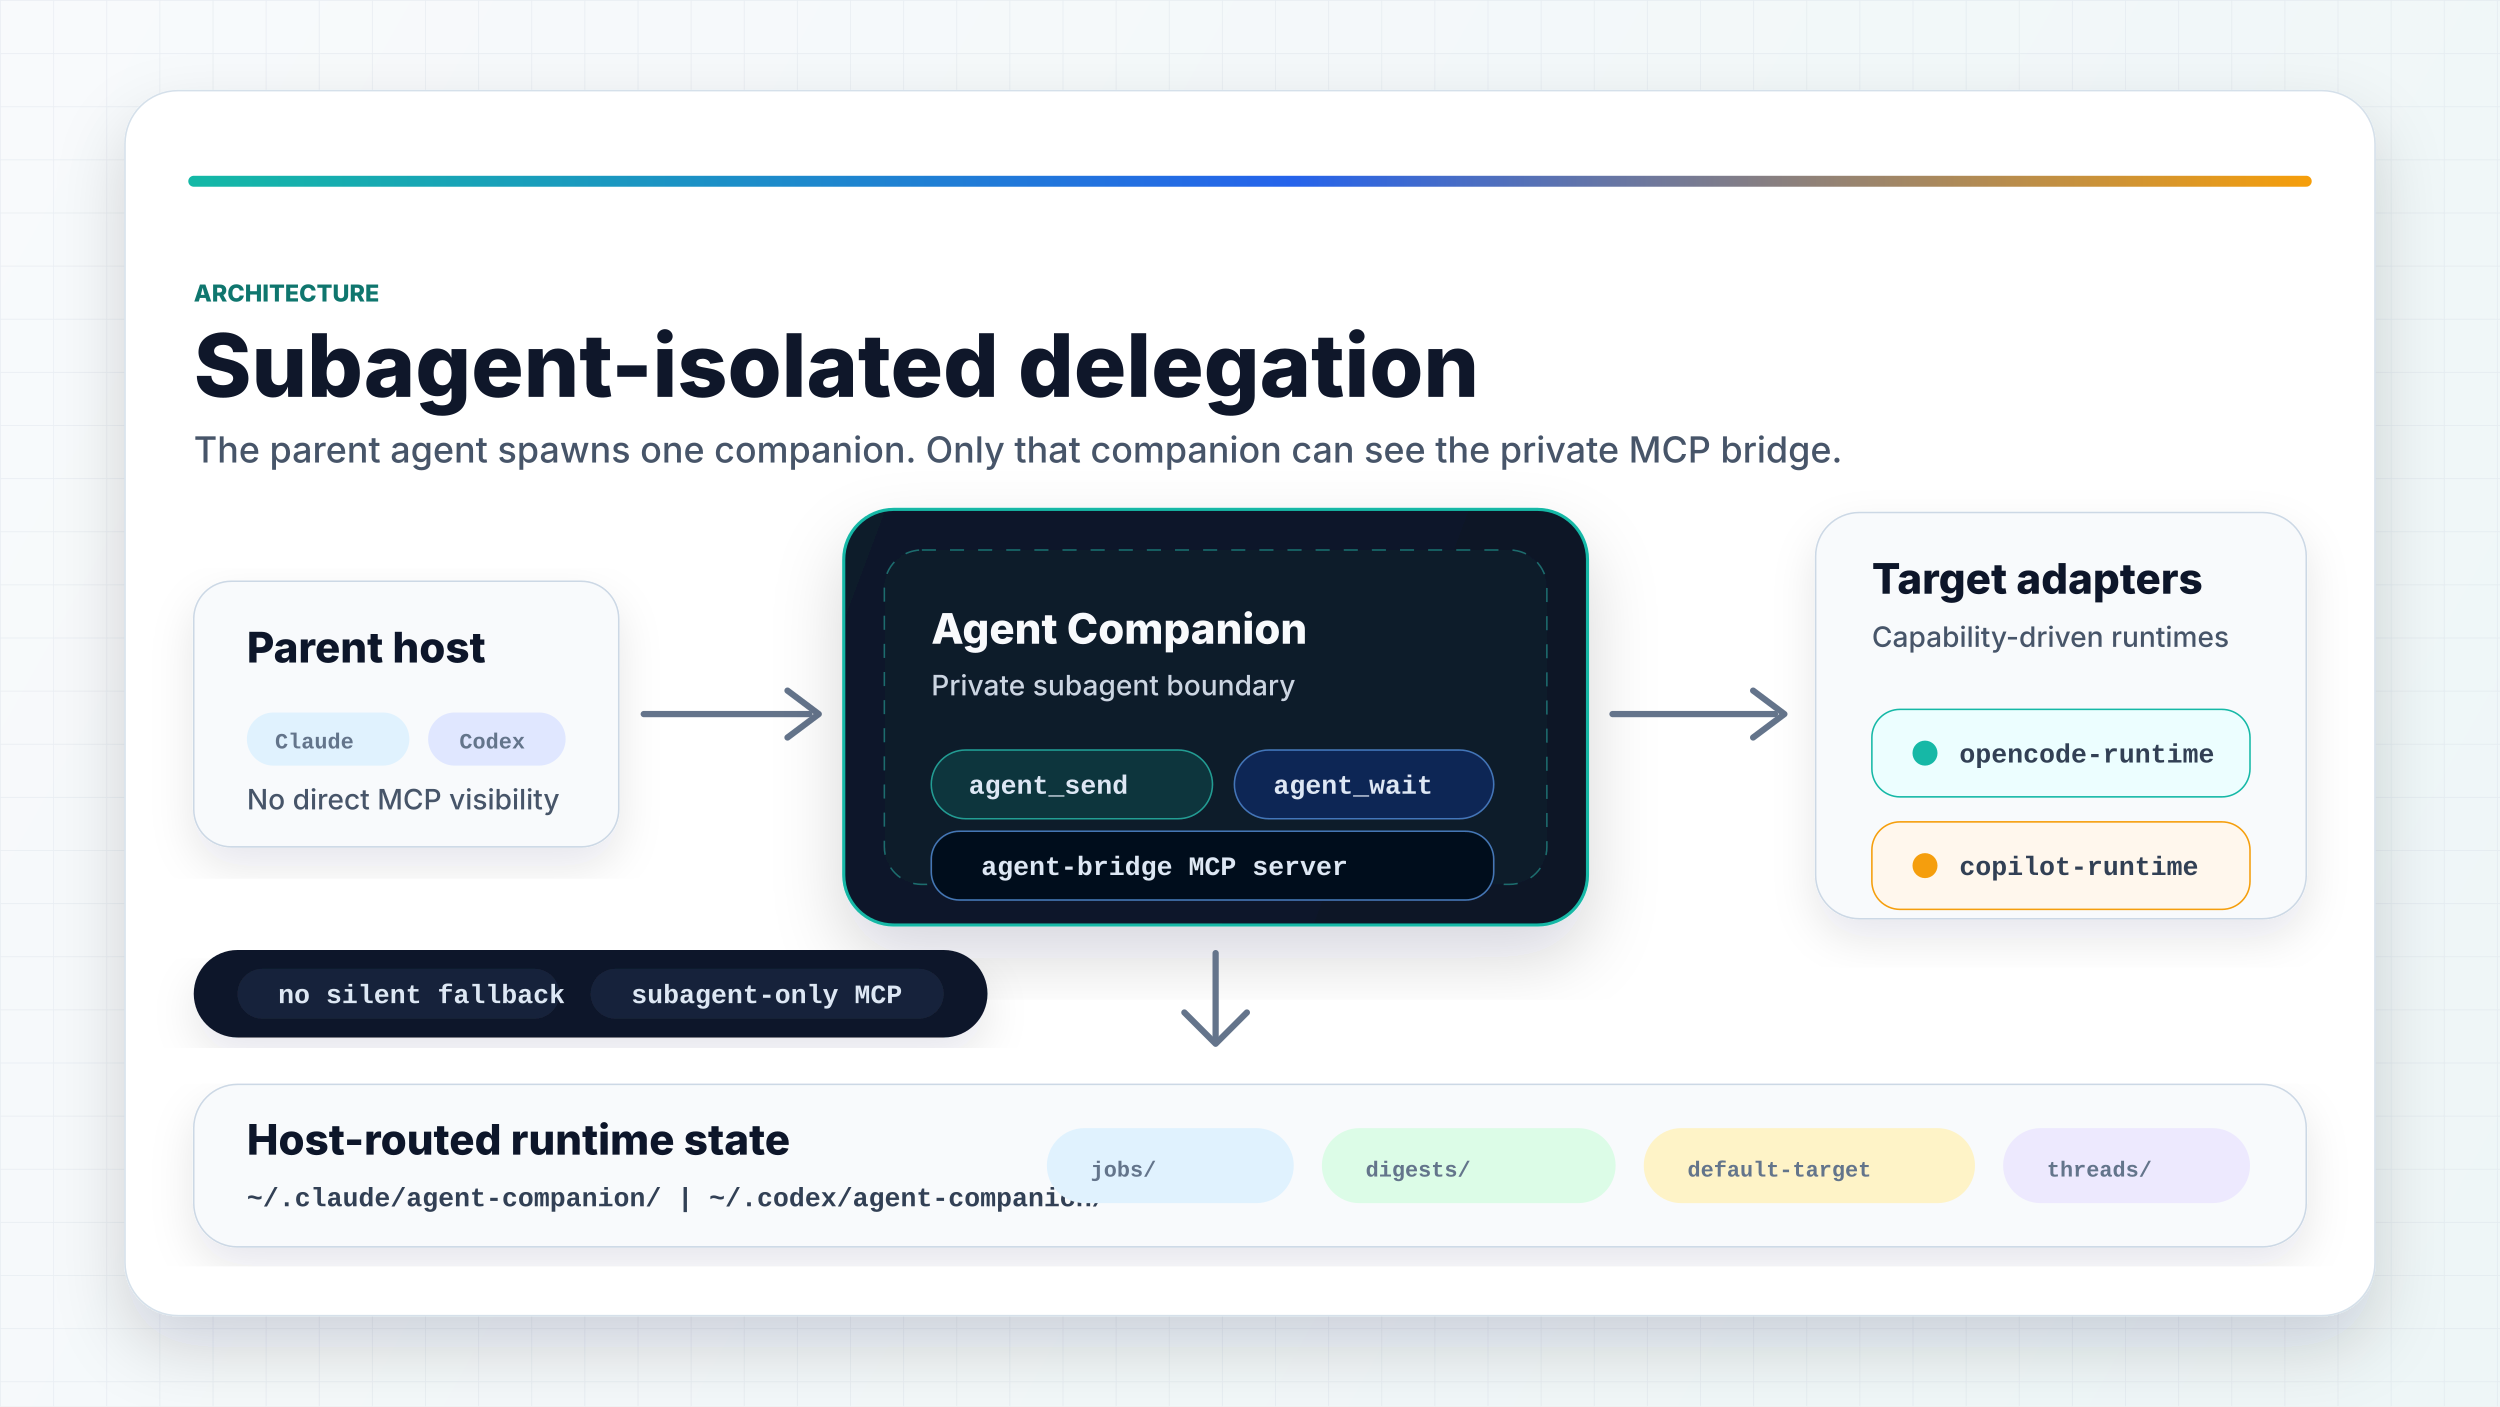
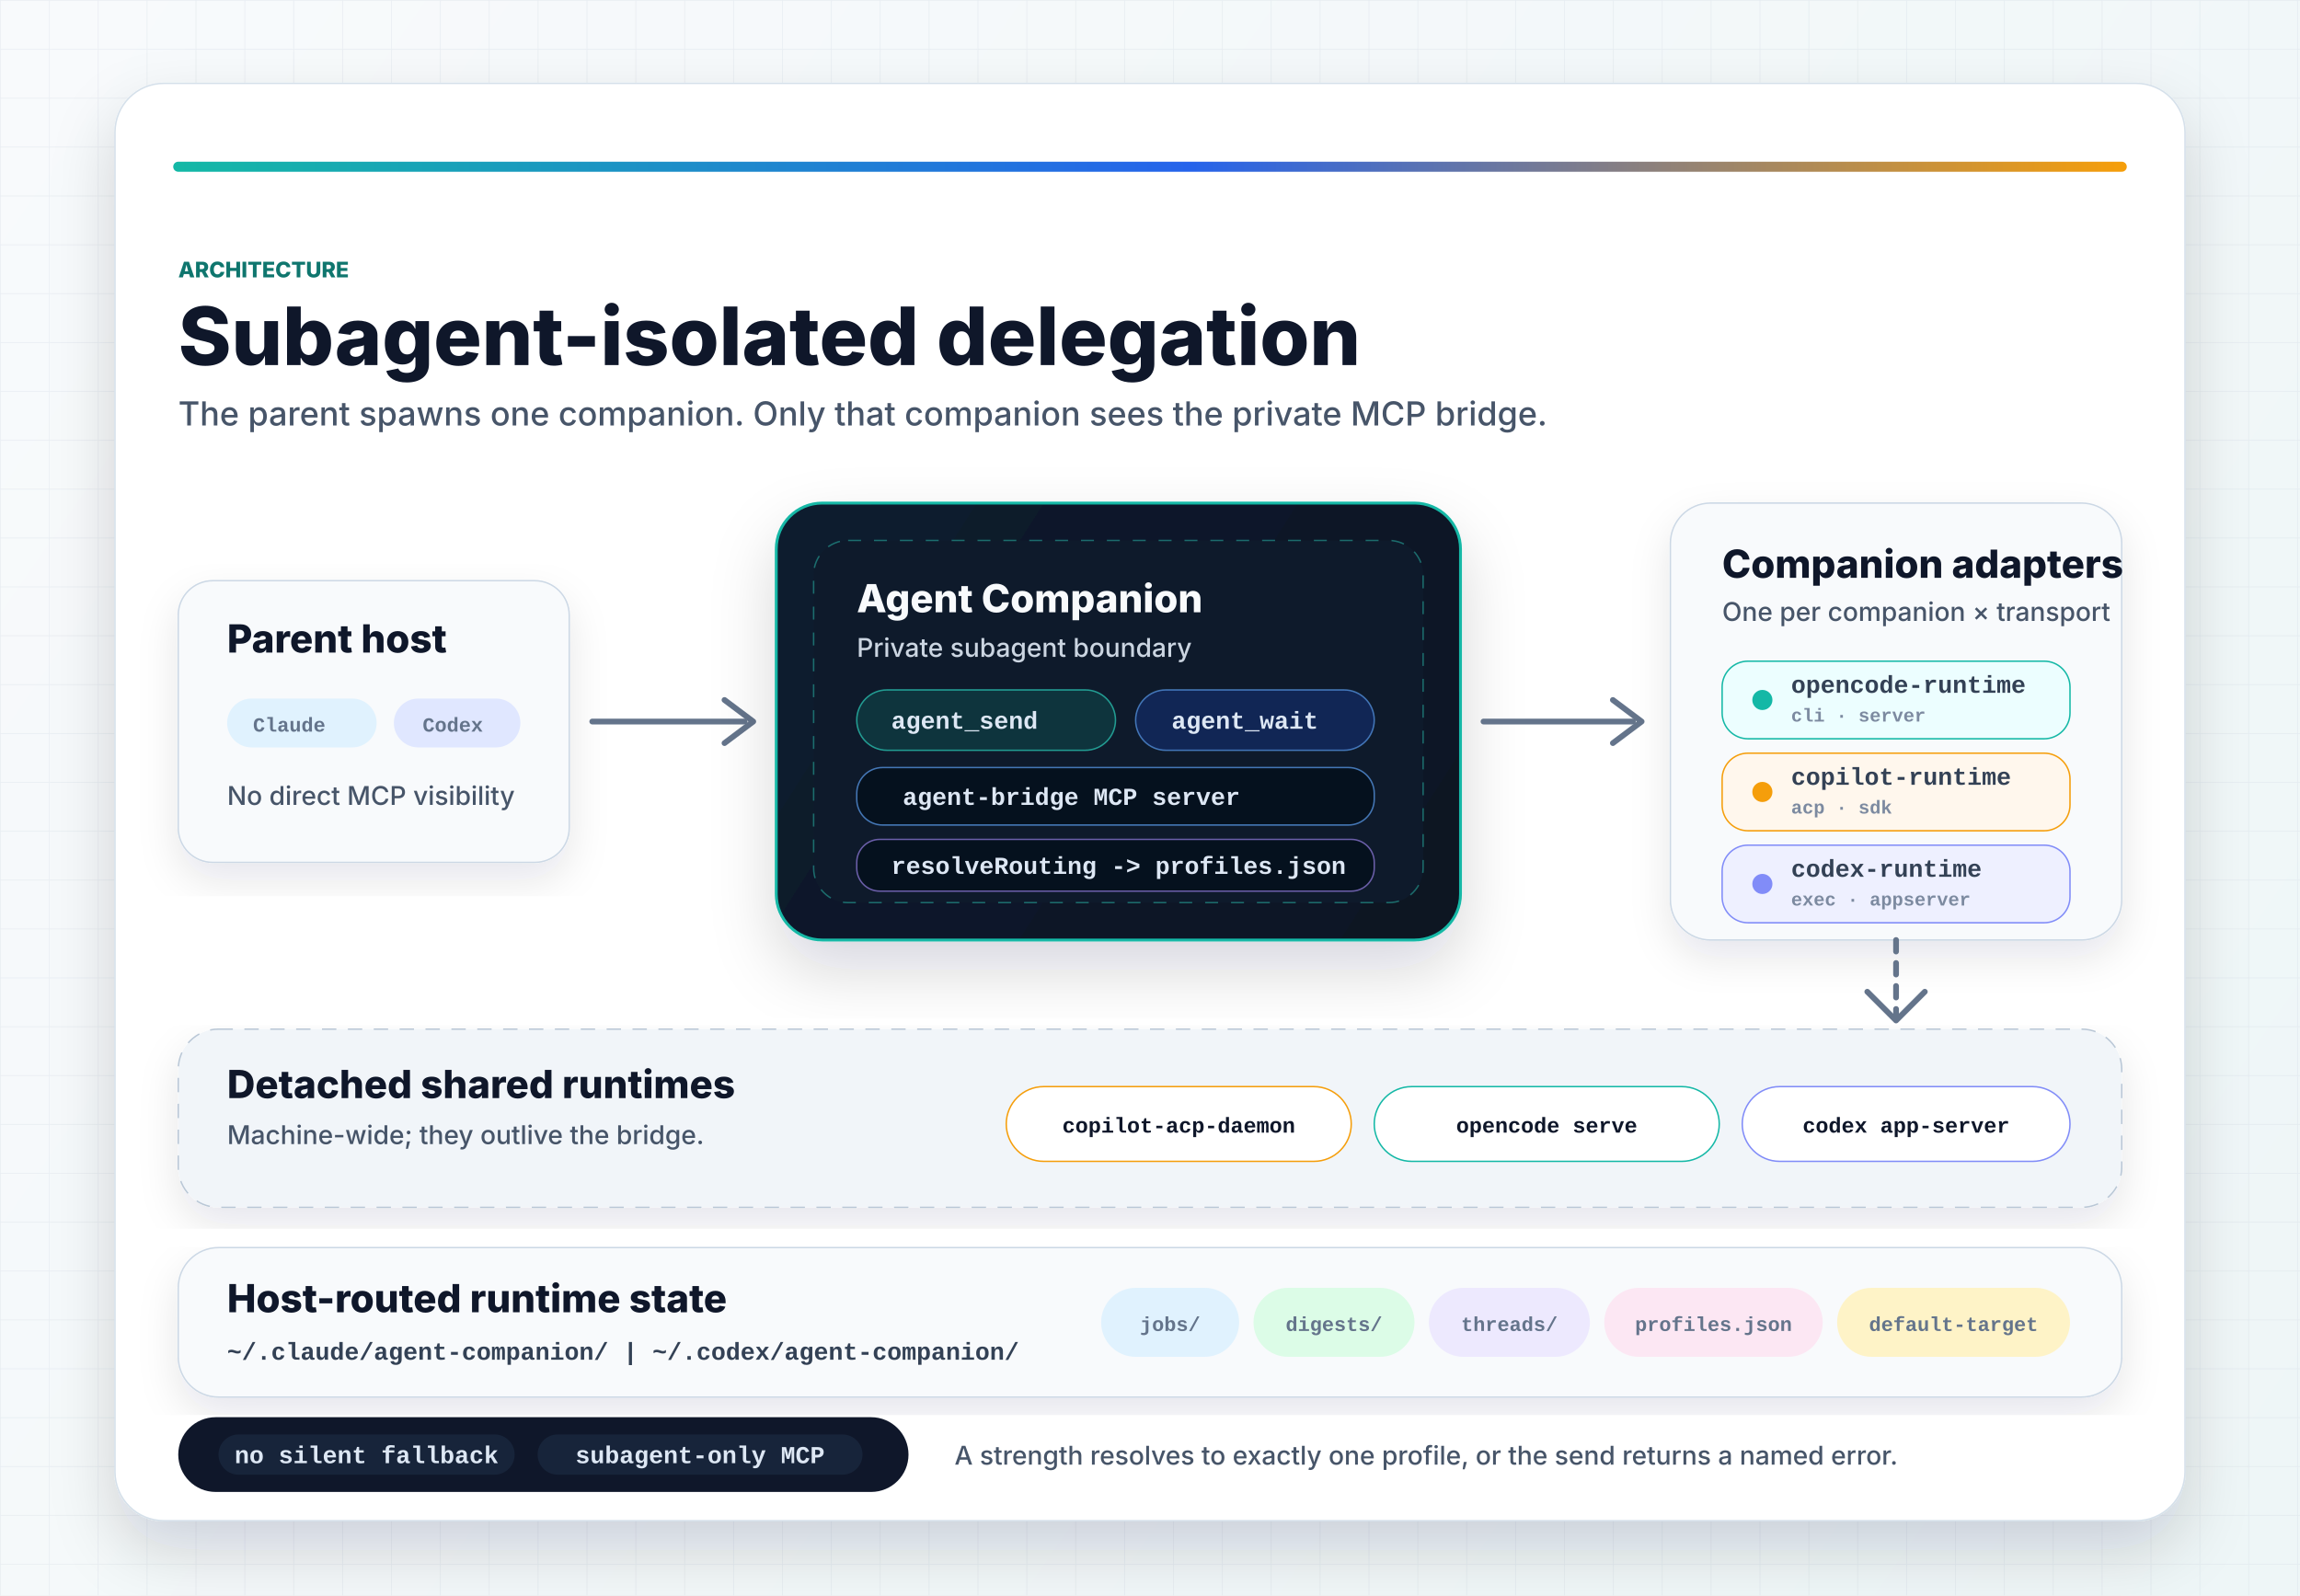
- <svg xmlns="http://www.w3.org/2000/svg" width="3200" height="1800" viewBox="0 0 1600 900" fill="none" role="img" aria-labelledby="title desc">
+ <svg xmlns="http://www.w3.org/2000/svg" width="3200" height="2220" viewBox="0 0 1600 1110" fill="none" role="img" aria-labelledby="title desc">
  <defs>
-     <linearGradient id="page" x1="0" y1="0" x2="1600" y2="900" gradientUnits="userSpaceOnUse">
+     <linearGradient id="page" x1="0" y1="0" x2="1600" y2="1110" gradientUnits="userSpaceOnUse">
      <stop offset="0" stop-color="#F8FAFC" />
      <stop offset="1" stop-color="#EEF6F7" />
    </linearGradient>
    <linearGradient id="brand" x1="124" y1="116" x2="1476" y2="116" gradientUnits="userSpaceOnUse">
      <stop offset="0" stop-color="#14B8A6" />
      <stop offset="0.52" stop-color="#2563EB" />
      <stop offset="1" stop-color="#F59E0B" />
    </linearGradient>
-     <linearGradient id="darkPanel" x1="183" y1="301" x2="1424" y2="766" gradientUnits="userSpaceOnUse">
+     <linearGradient id="darkPanel" x1="540" y1="350" x2="1016" y2="654" gradientUnits="userSpaceOnUse">
      <stop offset="0" stop-color="#101C2F" />
      <stop offset="1" stop-color="#0B1323" />
    </linearGradient>
    <filter id="shadow" x="-12%" y="-18%" width="124%" height="136%" color-interpolation-filters="sRGB">
      <feDropShadow dx="0" dy="20" stdDeviation="22" flood-color="#0F172A" flood-opacity="0.16" />
    </filter>
    <filter id="softShadow" x="-10%" y="-12%" width="120%" height="124%" color-interpolation-filters="sRGB">
      <feDropShadow dx="0" dy="12" stdDeviation="14" flood-color="#0F172A" flood-opacity="0.10" />
    </filter>
    <pattern id="grid" width="34" height="34" patternUnits="userSpaceOnUse">
      <path d="M34 0H0V34" stroke="#CBD5E1" stroke-opacity="0.33" stroke-width="1" />
    </pattern>
    <style>
      .sans { font-family: Inter, ui-sans-serif, system-ui, -apple-system, BlinkMacSystemFont, "Segoe UI", sans-serif; }
      .mono { font-family: ui-monospace, SFMono-Regular, Menlo, Consolas, "Liberation Mono", monospace; }
      .title { font-size: 56px; font-weight: 780; fill: #0F172A; }
      .subtitle { font-size: 23px; font-weight: 470; fill: #475569; }
-       .eyebrow { font-size: 15px; font-weight: 780; letter-spacing: 0; fill: #0F766E; }
+       .eyebrow { font-size: 15px; font-weight: 780; fill: #0F766E; }
      .label { font-size: 27px; font-weight: 760; fill: #0F172A; }
      .labelDark { font-size: 27px; font-weight: 760; fill: #F8FAFC; }
      .body { font-size: 18px; font-weight: 500; fill: #475569; }
      .bodyDark { font-size: 18px; font-weight: 500; fill: #CBD5E1; }
      .code { font-size: 17px; font-weight: 680; fill: #334155; }
      .codeDark { font-size: 17px; font-weight: 680; fill: #DDE7F4; }
      .tiny { font-size: 14px; font-weight: 720; fill: #64748B; }
+       .tinyDim { font-size: 13px; font-weight: 680; fill: #7C8AA0; }
+       .pillTxt { font-size: 15px; font-weight: 720; fill: #0F172A; }
    </style>
  </defs>
-   <rect width="1600" height="900" fill="url(#page)" />
-   <rect width="1600" height="900" fill="url(#grid)" />
+   <rect width="1600" height="1110" fill="url(#page)" />
+   <rect width="1600" height="1110" fill="url(#grid)" />
  <g filter="url(#shadow)">
-     <rect x="80" y="58" width="1440" height="784" rx="34" fill="#FFFFFF" stroke="#D5E0EA" />
+     <rect x="80" y="58" width="1440" height="1000" rx="34" fill="#FFFFFF" stroke="#D5E0EA" />
  </g>
  <path d="M124 116H1476" stroke="url(#brand)" stroke-width="7" stroke-linecap="round" />
  <text x="124" y="193" class="sans eyebrow">ARCHITECTURE</text>
  <text x="124" y="254" class="sans title">Subagent-isolated delegation</text>
-   <text x="124" y="296" class="sans subtitle">The parent agent spawns one companion. Only that companion can see the private MCP bridge.</text>
+   <text x="124" y="296" class="sans subtitle">The parent spawns one companion. Only that companion sees the private MCP bridge.</text>
  <g filter="url(#softShadow)">
-     <rect x="124" y="372" width="272" height="170" rx="24" fill="#F8FAFC" stroke="#CCD8E5" />
-     <text x="158" y="424" class="sans label">Parent host</text>
-     <rect x="158" y="456" width="104" height="34" rx="17" fill="#E0F2FE" />
-     <text x="176" y="479" class="mono tiny">Claude</text>
-     <rect x="274" y="456" width="88" height="34" rx="17" fill="#E0E7FF" />
-     <text x="294" y="479" class="mono tiny">Codex</text>
-     <text x="158" y="518" class="sans body">No direct MCP visibility</text>
+     <rect x="124" y="404" width="272" height="196" rx="24" fill="#F8FAFC" stroke="#CCD8E5" />
  </g>
-   <path d="M412 457H518" stroke="#64748B" stroke-width="4" stroke-linecap="round" />
-   <path d="M504 442L524 457L504 472" stroke="#64748B" stroke-width="4" stroke-linecap="round" stroke-linejoin="round" />
+   <text x="158" y="454" class="sans label">Parent host</text>
+   <rect x="158" y="486" width="104" height="34" rx="17" fill="#E0F2FE" />
+   <text x="176" y="509" class="mono tiny">Claude</text>
+   <rect x="274" y="486" width="88" height="34" rx="17" fill="#E0E7FF" />
+   <text x="294" y="509" class="mono tiny">Codex</text>
+   <text x="158" y="560" class="sans body">No direct MCP visibility</text>
+   <path d="M412 502H518" stroke="#64748B" stroke-width="4" stroke-linecap="round" />
+   <path d="M504 487L524 502L504 517" stroke="#64748B" stroke-width="4" stroke-linecap="round" stroke-linejoin="round" />
  <g filter="url(#shadow)">
-     <rect x="540" y="326" width="476" height="266" rx="32" fill="url(#darkPanel)" stroke="#14B8A6" stroke-width="2" />
-     <rect x="566" y="352" width="424" height="214" rx="24" fill="#0E1A2B" stroke="#2DD4BF" stroke-opacity="0.45" stroke-dasharray="9 9" />
-     <text x="596" y="412" class="sans labelDark">Agent Companion</text>
-     <text x="596" y="445" class="sans bodyDark">Private subagent boundary</text>
-     <rect x="596" y="480" width="180" height="44" rx="22" fill="#0F766E" fill-opacity="0.28" stroke="#2DD4BF" stroke-opacity="0.68" />
-     <text x="620" y="508" class="mono codeDark">agent_send</text>
-     <rect x="790" y="480" width="166" height="44" rx="22" fill="#1D4ED8" fill-opacity="0.24" stroke="#60A5FA" stroke-opacity="0.64" />
-     <text x="815" y="508" class="mono codeDark">agent_wait</text>
-     <rect x="596" y="532" width="360" height="44" rx="18" fill="#05111E" stroke="#60A5FA" stroke-opacity="0.68" />
-     <text x="628" y="560" class="mono codeDark">agent-bridge MCP server</text>
+     <rect x="540" y="350" width="476" height="304" rx="32" fill="url(#darkPanel)" stroke="#14B8A6" stroke-width="2" />
  </g>
-   <path d="M1032 457H1136" stroke="#64748B" stroke-width="4" stroke-linecap="round" />
-   <path d="M1122 442L1142 457L1122 472" stroke="#64748B" stroke-width="4" stroke-linecap="round" stroke-linejoin="round" />
+   <rect x="566" y="376" width="424" height="252" rx="24" fill="#0E1A2B" stroke="#2DD4BF" stroke-opacity="0.45" stroke-dasharray="9 9" />
+   <text x="596" y="426" class="sans labelDark">Agent Companion</text>
+   <text x="596" y="457" class="sans bodyDark">Private subagent boundary</text>
+   <rect x="596" y="480" width="180" height="42" rx="21" fill="#0F766E" fill-opacity="0.28" stroke="#2DD4BF" stroke-opacity="0.68" />
+   <text x="620" y="507" class="mono codeDark">agent_send</text>
+   <rect x="790" y="480" width="166" height="42" rx="21" fill="#1D4ED8" fill-opacity="0.24" stroke="#60A5FA" stroke-opacity="0.64" />
+   <text x="815" y="507" class="mono codeDark">agent_wait</text>
+   <rect x="596" y="534" width="360" height="40" rx="18" fill="#05111E" stroke="#60A5FA" stroke-opacity="0.68" />
+   <text x="628" y="560" class="mono codeDark">agent-bridge MCP server</text>
+   <rect x="596" y="584" width="360" height="36" rx="16" fill="#05111E" stroke="#A78BFA" stroke-opacity="0.62" />
+   <text x="620" y="608" class="mono codeDark">resolveRouting -&gt; profiles.json</text>
+   <path d="M1032 502H1136" stroke="#64748B" stroke-width="4" stroke-linecap="round" />
+   <path d="M1122 487L1142 502L1122 517" stroke="#64748B" stroke-width="4" stroke-linecap="round" stroke-linejoin="round" />
  <g filter="url(#softShadow)">
-     <rect x="1162" y="328" width="314" height="260" rx="28" fill="#F8FAFC" stroke="#CCD8E5" />
-     <text x="1198" y="380" class="sans label">Target adapters</text>
-     <text x="1198" y="414" class="sans body">Capability-driven runtimes</text>
-     <rect x="1198" y="454" width="242" height="56" rx="18" fill="#ECFEFF" stroke="#14B8A6" />
-     <circle cx="1232" cy="482" r="8" fill="#14B8A6" />
-     <text x="1254" y="488" class="mono code">opencode-runtime</text>
-     <rect x="1198" y="526" width="242" height="56" rx="18" fill="#FFF7ED" stroke="#F59E0B" />
-     <circle cx="1232" cy="554" r="8" fill="#F59E0B" />
-     <text x="1254" y="560" class="mono code">copilot-runtime</text>
+     <rect x="1162" y="350" width="314" height="304" rx="28" fill="#F8FAFC" stroke="#CCD8E5" />
  </g>
-   <path d="M778 610V666" stroke="#64748B" stroke-width="4" stroke-linecap="round" />
-   <path d="M758 648L778 668L798 648" stroke="#64748B" stroke-width="4" stroke-linecap="round" stroke-linejoin="round" />
+   <text x="1198" y="402" class="sans label">Companion adapters</text>
+   <text x="1198" y="432" class="sans body">One per companion × transport</text>
+   <rect x="1198" y="460" width="242" height="54" rx="18" fill="#ECFEFF" stroke="#14B8A6" />
+   <circle cx="1226" cy="487" r="7" fill="#14B8A6" />
+   <text x="1246" y="482" class="mono code">opencode-runtime</text>
+   <text x="1246" y="502" class="mono tinyDim">cli · server</text>
+   <rect x="1198" y="524" width="242" height="54" rx="18" fill="#FFF7ED" stroke="#F59E0B" />
+   <circle cx="1226" cy="551" r="7" fill="#F59E0B" />
+   <text x="1246" y="546" class="mono code">copilot-runtime</text>
+   <text x="1246" y="566" class="mono tinyDim">acp · sdk</text>
+   <rect x="1198" y="588" width="242" height="54" rx="18" fill="#EEF0FF" stroke="#818CF8" />
+   <circle cx="1226" cy="615" r="7" fill="#818CF8" />
+   <text x="1246" y="610" class="mono code">codex-runtime</text>
+   <text x="1246" y="630" class="mono tinyDim">exec · appserver</text>
+   <path d="M1319 654V706" stroke="#64748B" stroke-width="4" stroke-linecap="round" stroke-dasharray="8 8" />
+   <path d="M1299 690L1319 710L1339 690" stroke="#64748B" stroke-width="4" stroke-linecap="round" stroke-linejoin="round" />
  <g filter="url(#softShadow)">
-     <rect x="124" y="694" width="1352" height="104" rx="28" fill="#F8FAFC" stroke="#CCD8E5" />
-     <text x="158" y="739" class="sans label">Host-routed runtime state</text>
-     <text x="158" y="772" class="mono code">~/.claude/agent-companion/  |  ~/.codex/agent-companion/</text>
-     <rect x="670" y="722" width="158" height="48" rx="24" fill="#E0F2FE" />
-     <text x="698" y="753" class="mono tiny">jobs/</text>
-     <rect x="846" y="722" width="188" height="48" rx="24" fill="#DCFCE7" />
-     <text x="874" y="753" class="mono tiny">digests/</text>
-     <rect x="1052" y="722" width="212" height="48" rx="24" fill="#FEF3C7" />
-     <text x="1080" y="753" class="mono tiny">default-target</text>
-     <rect x="1282" y="722" width="158" height="48" rx="24" fill="#EDE9FE" />
-     <text x="1310" y="753" class="mono tiny">threads/</text>
+     <rect x="124" y="716" width="1352" height="124" rx="28" fill="#F1F5F9" stroke="#B9C7D6" stroke-dasharray="10 8" />
  </g>
+   <text x="158" y="764" class="sans label">Detached shared runtimes</text>
+   <text x="158" y="796" class="sans body">Machine-wide; they outlive the bridge.</text>
+   <rect x="700" y="756" width="240" height="52" rx="26" fill="#FFFFFF" stroke="#F59E0B" />
+   <text x="820" y="788" text-anchor="middle" class="mono pillTxt">copilot-acp-daemon</text>
+   <rect x="956" y="756" width="240" height="52" rx="26" fill="#FFFFFF" stroke="#14B8A6" />
+   <text x="1076" y="788" text-anchor="middle" class="mono pillTxt">opencode serve</text>
+   <rect x="1212" y="756" width="228" height="52" rx="26" fill="#FFFFFF" stroke="#818CF8" />
+   <text x="1326" y="788" text-anchor="middle" class="mono pillTxt">codex app-server</text>
  <g filter="url(#softShadow)">
-     <rect x="124" y="608" width="508" height="56" rx="28" fill="#0F172A" />
-     <rect x="152" y="620" width="206" height="32" rx="16" fill="#17243A" />
-     <text x="178" y="642" class="mono codeDark">no silent fallback</text>
-     <rect x="378" y="620" width="226" height="32" rx="16" fill="#17243A" />
-     <text x="404" y="642" class="mono codeDark">subagent-only MCP</text>
+     <rect x="124" y="868" width="1352" height="104" rx="28" fill="#F8FAFC" stroke="#CCD8E5" />
  </g>
+   <text x="158" y="913" class="sans label">Host-routed runtime state</text>
+   <text x="158" y="946" class="mono code">~/.claude/agent-companion/  |  ~/.codex/agent-companion/</text>
+   <rect x="766" y="896" width="96" height="48" rx="24" fill="#E0F2FE" />
+   <text x="814" y="926" text-anchor="middle" class="mono tiny">jobs/</text>
+   <rect x="872" y="896" width="112" height="48" rx="24" fill="#DCFCE7" />
+   <text x="928" y="926" text-anchor="middle" class="mono tiny">digests/</text>
+   <rect x="994" y="896" width="112" height="48" rx="24" fill="#EDE9FE" />
+   <text x="1050" y="926" text-anchor="middle" class="mono tiny">threads/</text>
+   <rect x="1116" y="896" width="152" height="48" rx="24" fill="#FCE7F3" />
+   <text x="1192" y="926" text-anchor="middle" class="mono tiny">profiles.json</text>
+   <rect x="1278" y="896" width="162" height="48" rx="24" fill="#FEF3C7" />
+   <text x="1359" y="926" text-anchor="middle" class="mono tiny">default-target</text>
+   <rect x="124" y="986" width="508" height="52" rx="26" fill="#0F172A" />
+   <rect x="152" y="998" width="206" height="28" rx="14" fill="#17243A" />
+   <text x="255" y="1018" text-anchor="middle" class="mono codeDark">no silent fallback</text>
+   <rect x="374" y="998" width="226" height="28" rx="14" fill="#17243A" />
+   <text x="487" y="1018" text-anchor="middle" class="mono codeDark">subagent-only MCP</text>
+   <text x="664" y="1019" class="sans body">A strength resolves to exactly one profile, or the send returns a named error.</text>
</svg>
